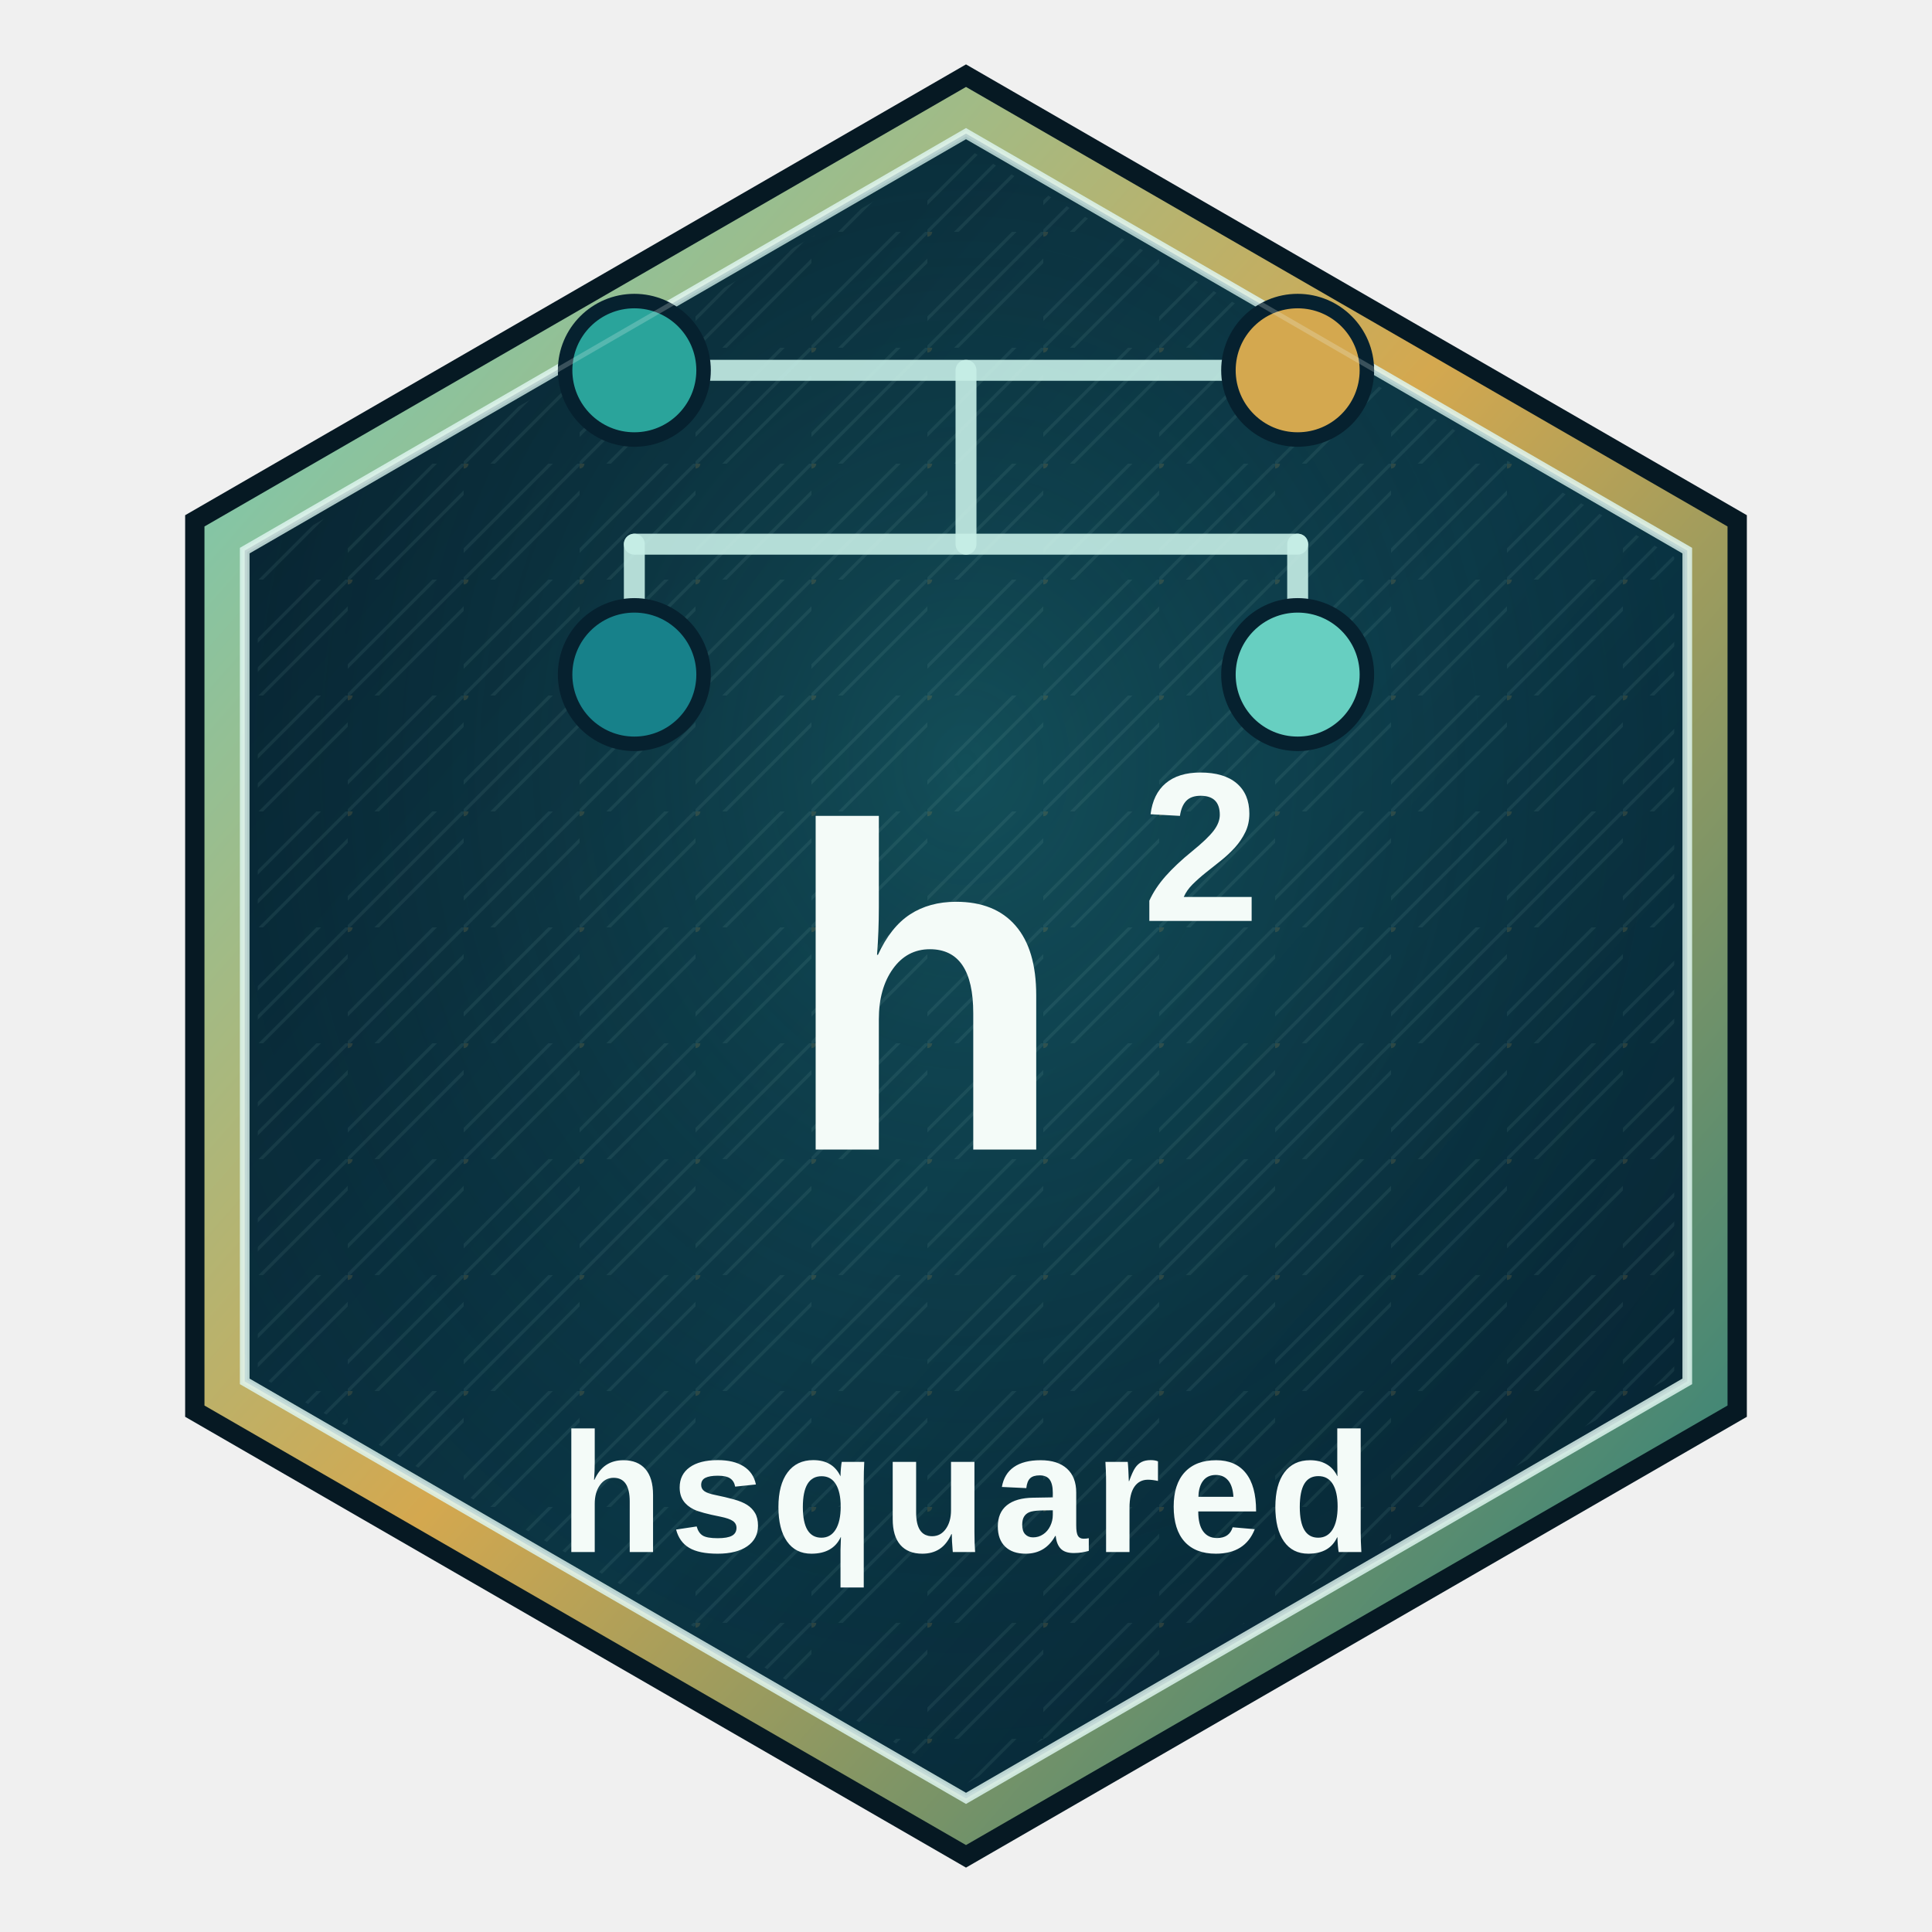
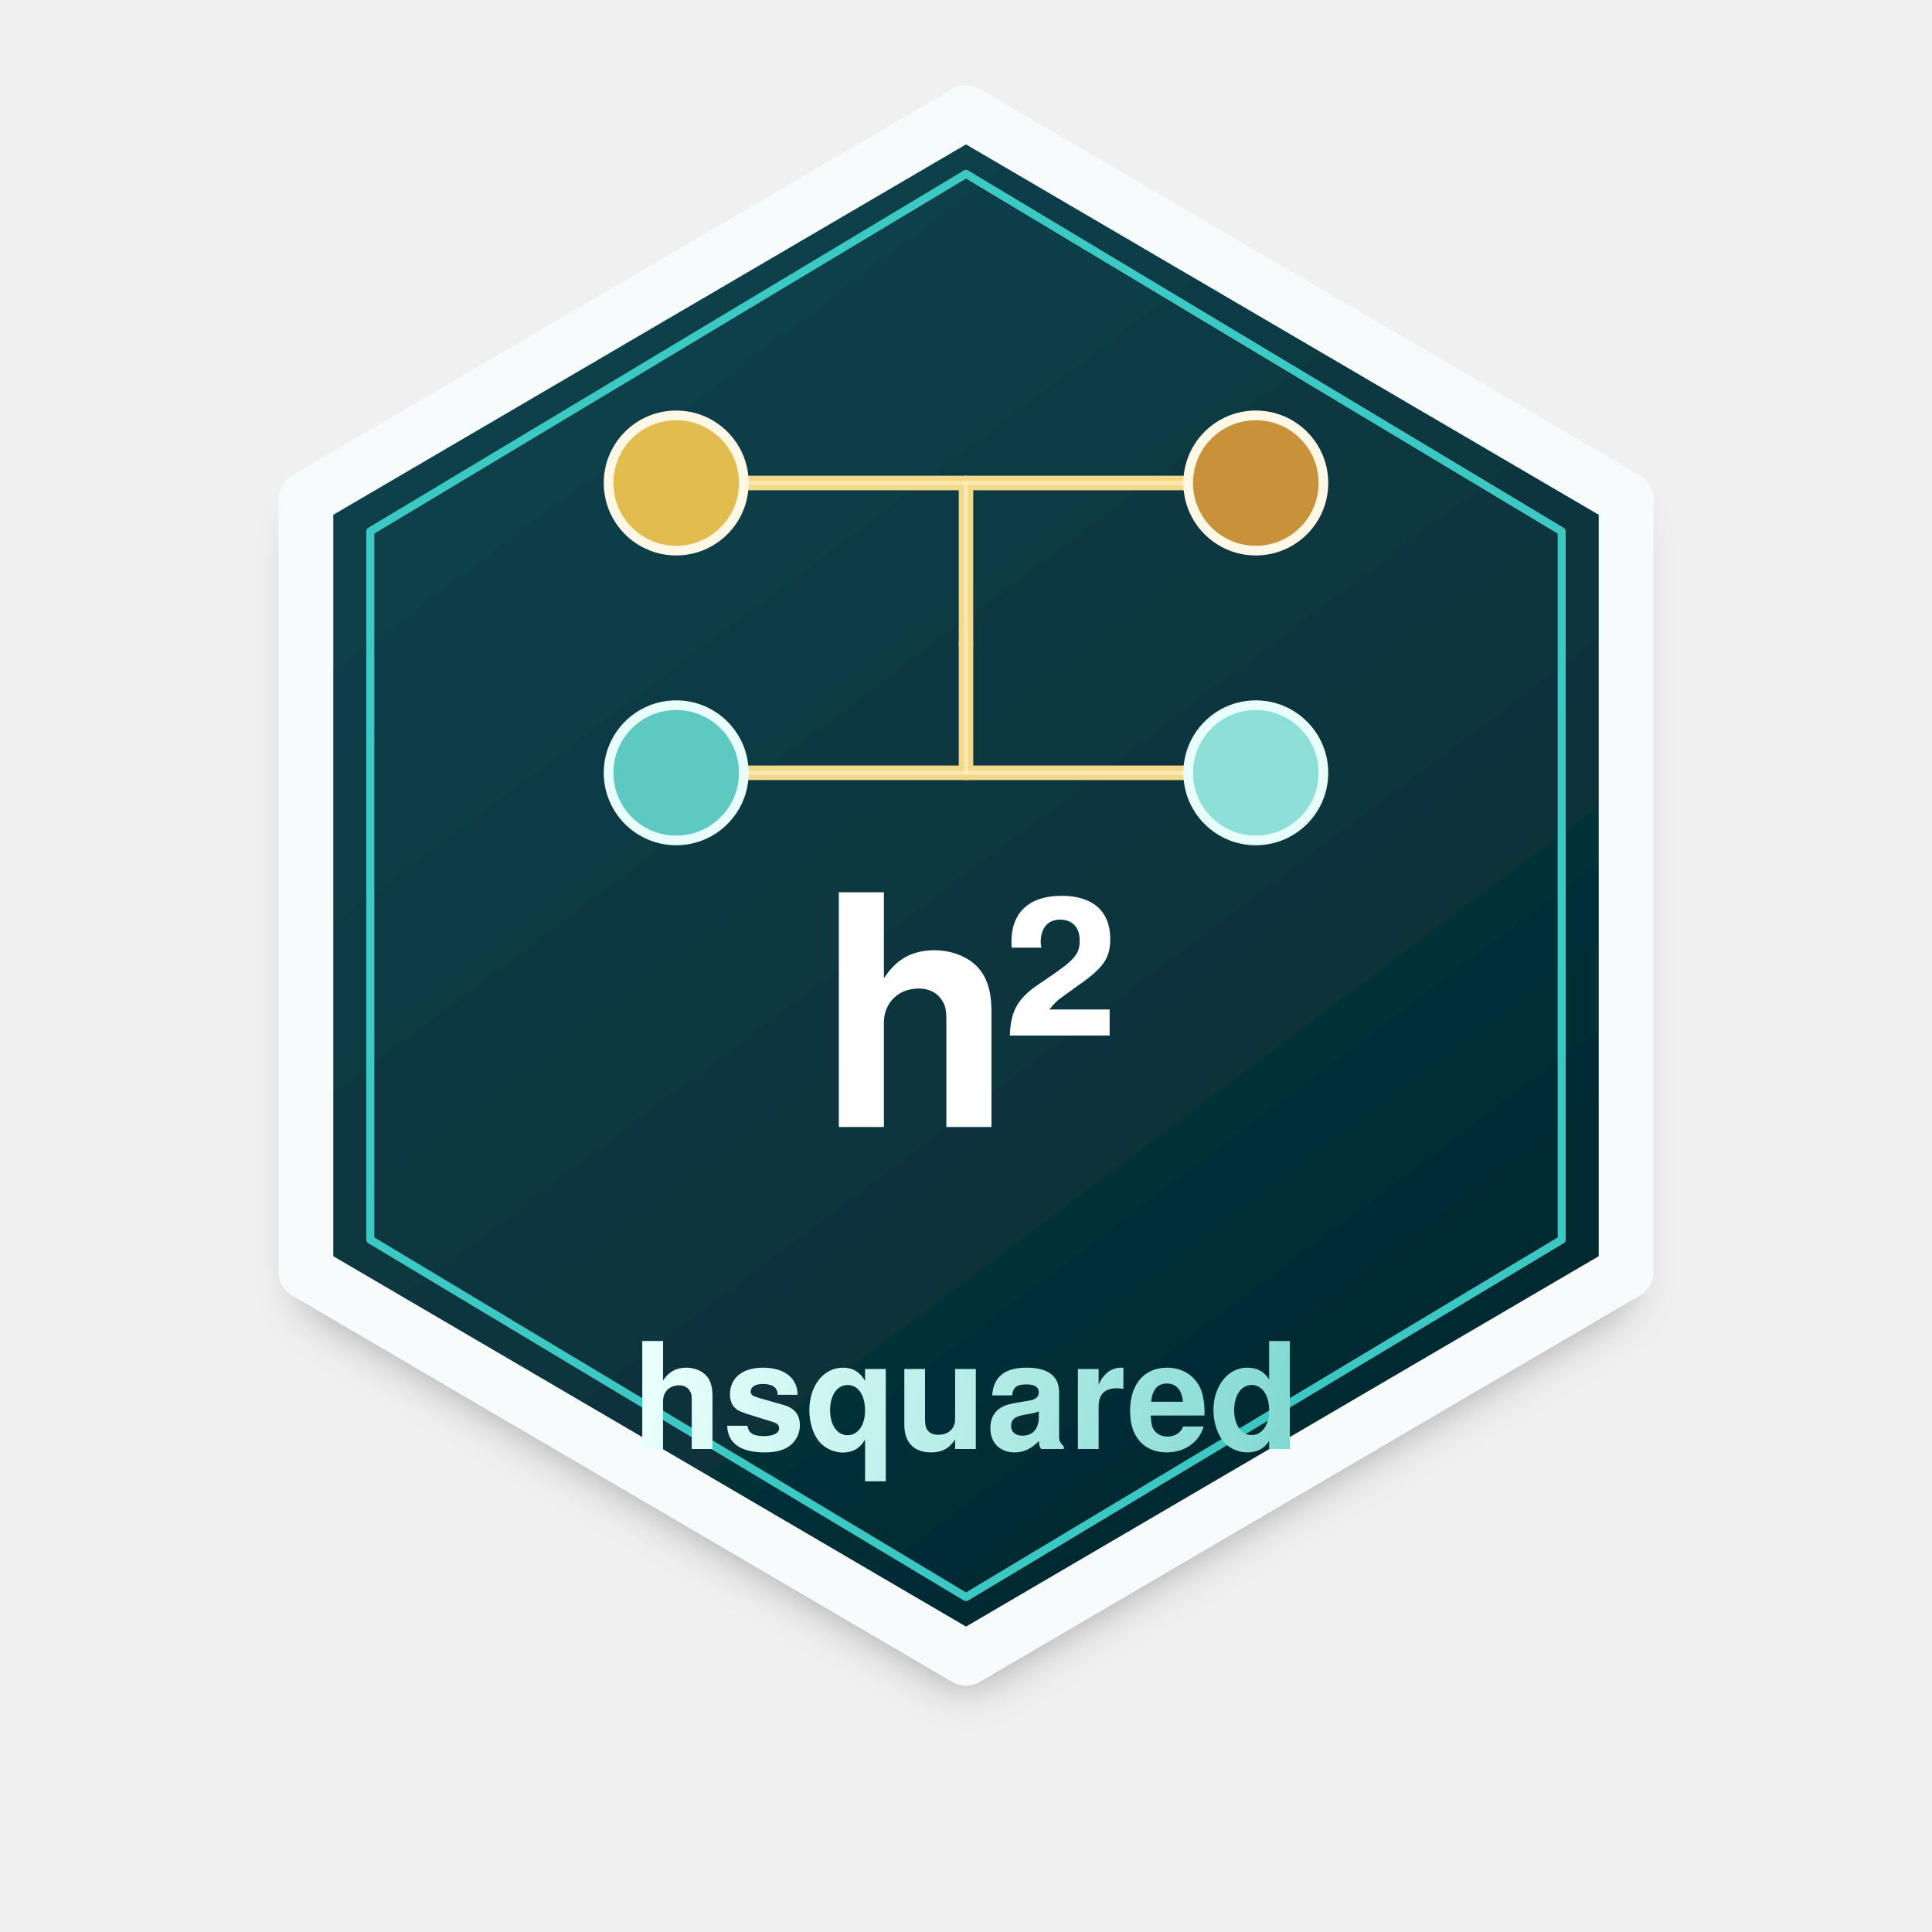
<svg xmlns="http://www.w3.org/2000/svg" width="1200" height="1200" viewBox="0 0 1200 1200" role="img" aria-labelledby="title desc">
  <defs>
-     <linearGradient id="field" x1="0" y1="0" x2="1" y2="1">
-       <stop offset="0" stop-color="#071F2C" />
-       <stop offset=".55" stop-color="#0A3544" />
-       <stop offset="1" stop-color="#06212F" />
+     <linearGradient id="fill" x1="200" y1="80" x2="980" y2="1120" gradientUnits="userSpaceOnUse">
+       <stop offset="0%" stop-color="#0c4550" />
+       <stop offset="55%" stop-color="#07343d" />
+       <stop offset="100%" stop-color="#041f26" />
    </linearGradient>
-     <linearGradient id="rim" x1="0" y1="0" x2="1" y2="1">
-       <stop offset="0" stop-color="#68D0C4" />
-       <stop offset=".48" stop-color="#D4A84F" />
-       <stop offset="1" stop-color="#167D82" />
+     <linearGradient id="name" x1="400" y1="900" x2="800" y2="980" gradientUnits="userSpaceOnUse">
+       <stop offset="0%" stop-color="#e8fffc" />
+       <stop offset="100%" stop-color="#7ed8d0" />
    </linearGradient>
-     <radialGradient id="glow" cx="50%" cy="38%" r="65%">
-       <stop offset="0" stop-color="#2B9A9A" stop-opacity=".28" />
-       <stop offset="1" stop-color="#0B2634" stop-opacity="0" />
-     </radialGradient>
-     <pattern id="mesh" width="72" height="72" patternUnits="userSpaceOnUse">
-       <path d="M0 72L72 0M-18 72L72-18M0 90L90 0" stroke="#B9E6DF" stroke-opacity=".08" stroke-width="2" />
-       <circle cx="0" cy="0" r="3" fill="#D4A84F" fill-opacity=".16" />
-     </pattern>
-     <clipPath id="inner">
-       <path d="M600 92L1039.9 346V854L600 1108L160.1 854V346Z" />
-     </clipPath>
+     <filter id="shadow" x="-8%" y="-8%" width="116%" height="116%">
+       <feDropShadow dx="0" dy="18" stdDeviation="14" flood-color="#000" flood-opacity="0.35" />
+     </filter>
+     <path id="hex" d="M600 70 L1010 310 L1010 790 L600 1030 L190 790 L190 310 Z" />
  </defs>
-   <path d="M600 40L1085 320V880L600 1160L115 880V320Z" fill="#061923" />
-   <path d="M600 54L1073 327V873L600 1146L127 873V327Z" fill="url(#rim)" />
-   <path d="M600 83L1048 342V858L600 1117L152 858V342Z" fill="url(#field)" stroke="#DDF4EF" stroke-opacity=".85" stroke-width="6" />
-   <path d="M600 83L1048 342V858L600 1117L152 858V342Z" fill="url(#glow)" />
-   <path d="M600 83L1048 342V858L600 1117L152 858V342Z" fill="url(#mesh)" clip-path="url(#inner)" />
-   <g fill="none" stroke="#C7EEE7" stroke-opacity=".9" stroke-width="13" stroke-linecap="round" stroke-linejoin="round">
-     <path d="M394 230H806" />
-     <path d="M600 230V338" />
-     <path d="M394 338H806" />
-     <path d="M394 338V419" />
-     <path d="M806 338V419" />
+   <use href="#hex" fill="url(#fill)" filter="url(#shadow)" />
+   <use href="#hex" fill="none" stroke="#f7fbfb" stroke-width="34" stroke-linejoin="round" />
+   <path d="M600 108 L970 330 L970 770 L600 992 L230 770 L230 330 Z" fill="none" stroke="#3fd0c9" stroke-width="5" stroke-linejoin="round" opacity="0.95" />
+   <g stroke-linecap="round" stroke-linejoin="round">
+     <path d="M420 300 H780" stroke="#f3d78a" stroke-width="9" />
+     <path d="M600 300 V400" stroke="#f3d78a" stroke-width="9" />
+     <path d="M420 480 H780" stroke="#f3d78a" stroke-width="9" />
+     <path d="M600 400 V480" stroke="#f3d78a" stroke-width="9" />
+     <path d="M420 300 H780" stroke="#fff6d0" stroke-width="2.5" opacity="0.55" />
+     <path d="M600 300 V480" stroke="#fff6d0" stroke-width="2.5" opacity="0.55" />
+     <path d="M420 480 H780" stroke="#fff6d0" stroke-width="2.5" opacity="0.55" />
+     <circle cx="420" cy="300" r="42" fill="#e2bc4e" stroke="#fff8e6" stroke-width="6" />
+     <circle cx="780" cy="300" r="42" fill="#c9923a" stroke="#fff8e6" stroke-width="6" />
+     <circle cx="420" cy="480" r="42" fill="#5ec9c0" stroke="#e9fffc" stroke-width="6" />
+     <circle cx="780" cy="480" r="42" fill="#8edfd7" stroke="#e9fffc" stroke-width="6" />
  </g>
-   <g fill="none" stroke="#D4A84F" stroke-opacity=".55" stroke-width="6" stroke-linecap="round">
-     <path d="M394 230V193" />
-     <path d="M806 230V193" />
-     <path d="M394 419V452" />
-     <path d="M806 419V452" />
-   </g>
-   <g stroke="#06212F" stroke-width="9">
-     <circle cx="394" cy="230" r="43" fill="#2AA49B" />
-     <circle cx="806" cy="230" r="43" fill="#D4A84F" />
-     <circle cx="394" cy="419" r="43" fill="#17818A" />
-     <circle cx="806" cy="419" r="43" fill="#67CFC1" />
-   </g>
-   <g fill="#F4FBF8" font-family="Arial, Helvetica, sans-serif" font-weight="800">
-     <text x="574" y="714" text-anchor="middle" font-size="286">h</text>
-     <text x="746" y="572" text-anchor="middle" font-size="132">2</text>
-     <text x="600" y="964" text-anchor="middle" font-size="106" letter-spacing="4">hsquared</text>
-   </g>
-   <path d="M600 83L1048 342V858L600 1117L152 858V342Z" fill="none" stroke="#F4FBF8" stroke-opacity=".22" stroke-width="3" />
+   <text x="600" y="700" text-anchor="middle" font-family="Helvetica Neue, Helvetica, Arial, sans-serif" font-weight="800" font-size="200" fill="#ffffff" letter-spacing="-4">h²</text>
+   <text x="600" y="900" text-anchor="middle" font-family="Helvetica Neue, Helvetica, Arial, sans-serif" font-weight="800" font-size="92" fill="url(#name)">hsquared</text>
</svg>
